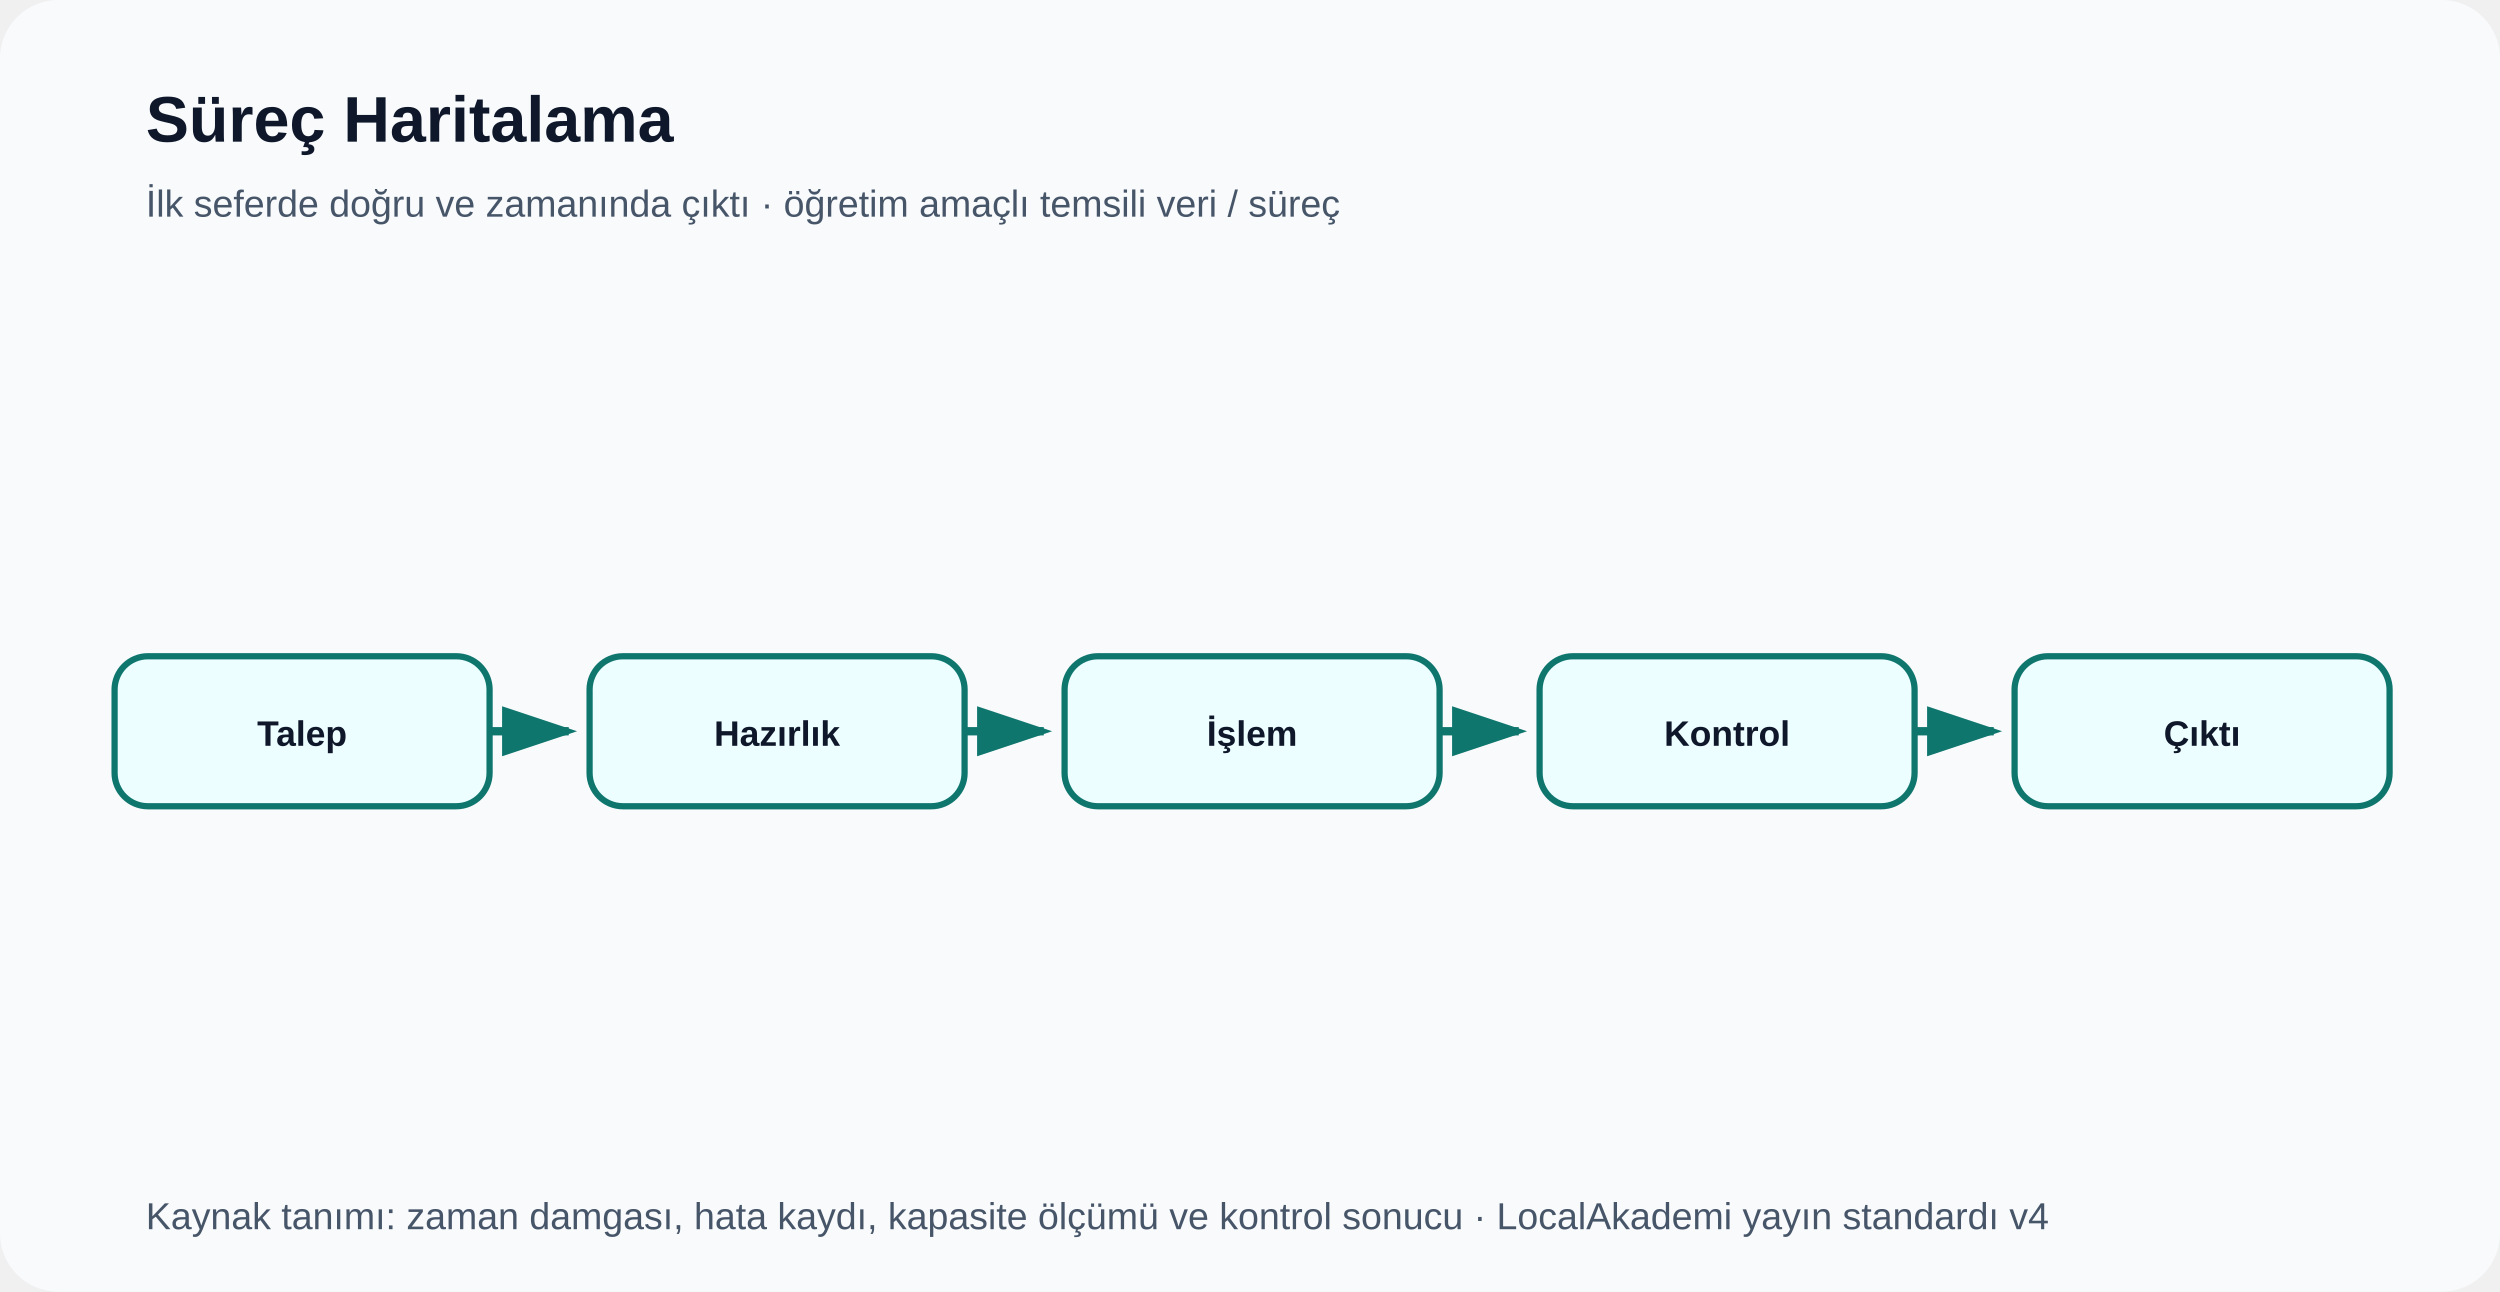
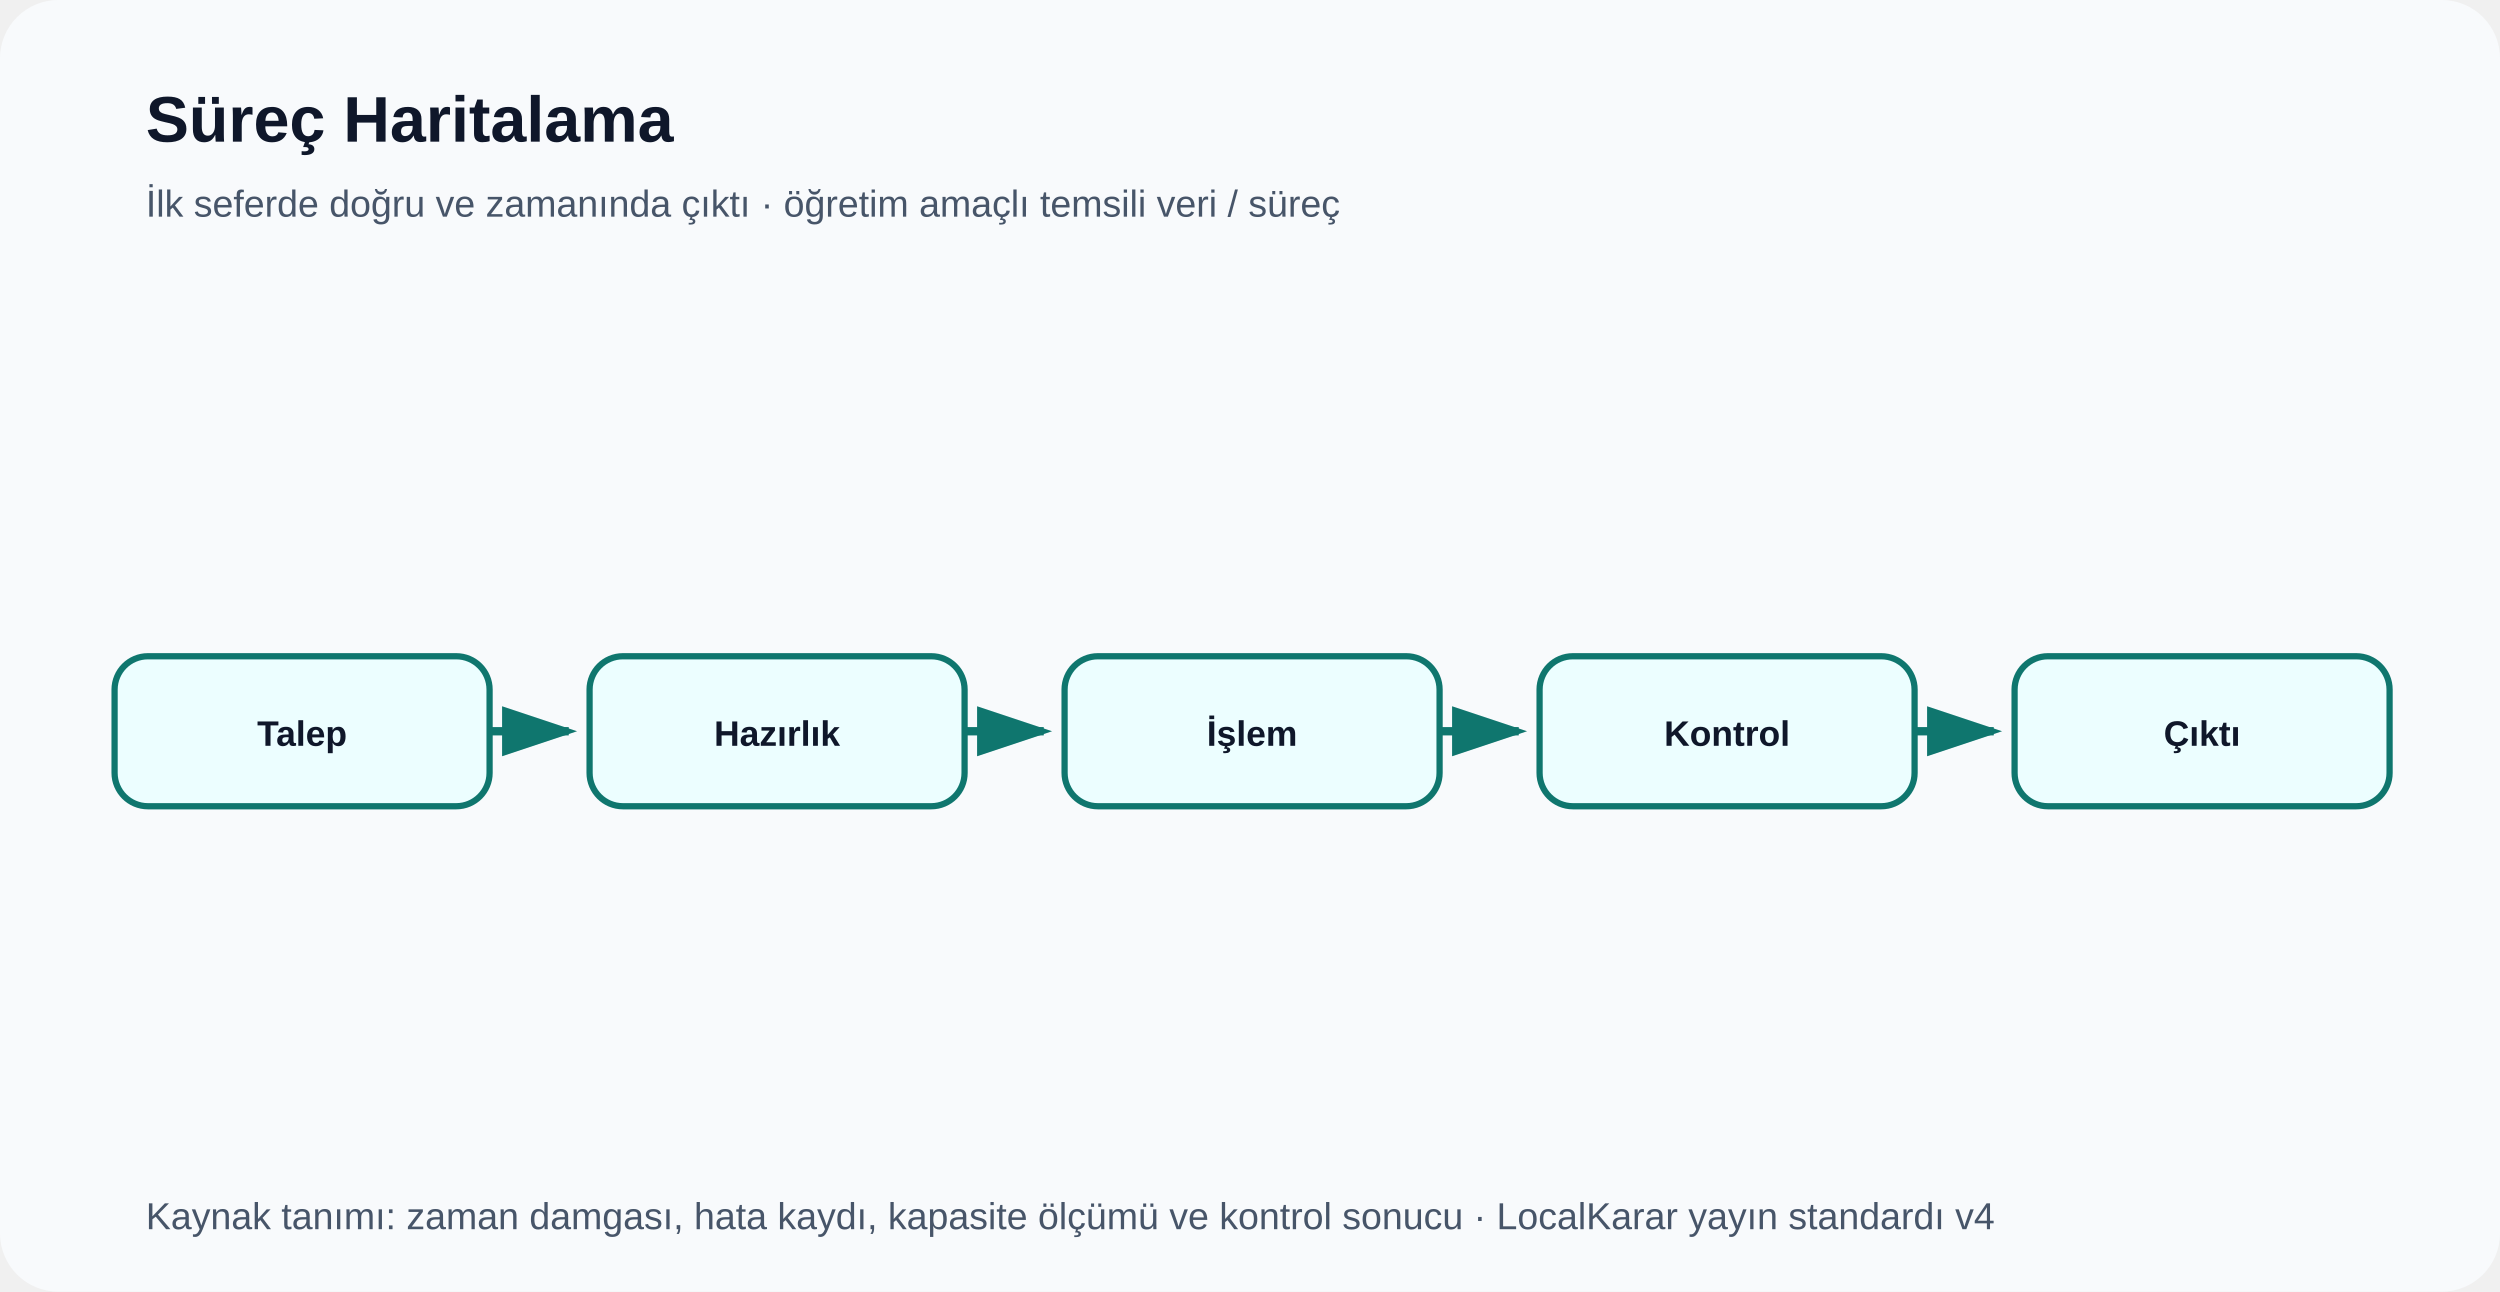
<svg xmlns="http://www.w3.org/2000/svg" width="1200" height="620" viewBox="0 0 1200 620" role="img" aria-labelledby="title desc" data-visual-kind="process" data-fingerprint="b6a8753f5dfeb21f" data-series-labels="Talep|Hazırlık|İşlem|Kontrol|Çıktı">
  <defs>
    <marker id="arrow" markerWidth="10" markerHeight="10" refX="8" refY="3" orient="auto">
      <path d="M0,0 L0,6 L9,3 z" fill="#0f766e" />
    </marker>
  </defs>
  <style>.title{font:700 31px Arial;fill:#0f172a}.subtitle{font:18px Arial;fill:#475569}.axis{font:16px Arial;fill:#475569}.label{font:700 17px Arial;fill:#0f172a}.value{font:700 15px Arial;fill:#334155}.white{font:700 17px Arial;fill:white}</style>
  <rect width="1200" height="620" rx="28" fill="#f8fafc" />
  <text x="70" y="68" class="title">Süreç Haritalama</text>
  <text x="70" y="104" class="subtitle">İlk seferde doğru ve zamanında çıktı · öğretim amaçlı temsili veri / süreç</text>
  <rect x="55" y="315" width="180" height="72" rx="16" fill="#ecfeff" stroke="#0f766e" stroke-width="3" />
  <text x="145" y="358" text-anchor="middle" class="label">Talep</text>
  <path d="M235 351H273" stroke="#0f766e" stroke-width="4" marker-end="url(#arrow)" />
  <rect x="283" y="315" width="180" height="72" rx="16" fill="#ecfeff" stroke="#0f766e" stroke-width="3" />
  <text x="373" y="358" text-anchor="middle" class="label">Hazırlık</text>
  <path d="M463 351H501" stroke="#0f766e" stroke-width="4" marker-end="url(#arrow)" />
  <rect x="511" y="315" width="180" height="72" rx="16" fill="#ecfeff" stroke="#0f766e" stroke-width="3" />
  <text x="601" y="358" text-anchor="middle" class="label">İşlem</text>
  <path d="M691 351H729" stroke="#0f766e" stroke-width="4" marker-end="url(#arrow)" />
  <rect x="739" y="315" width="180" height="72" rx="16" fill="#ecfeff" stroke="#0f766e" stroke-width="3" />
  <text x="829" y="358" text-anchor="middle" class="label">Kontrol</text>
  <path d="M919 351H957" stroke="#0f766e" stroke-width="4" marker-end="url(#arrow)" />
  <rect x="967" y="315" width="180" height="72" rx="16" fill="#ecfeff" stroke="#0f766e" stroke-width="3" />
  <text x="1057" y="358" text-anchor="middle" class="label">Çıktı</text>
-   <text x="70" y="590" class="subtitle">Kaynak tanımı: zaman damgası, hata kaydı, kapasite ölçümü ve kontrol sonucu · LocalAkademi yayın standardı v4</text>
+   <text x="70" y="590" class="subtitle">Kaynak tanımı: zaman damgası, hata kaydı, kapasite ölçümü ve kontrol sonucu · LocalKarar yayın standardı v4</text>
</svg>
